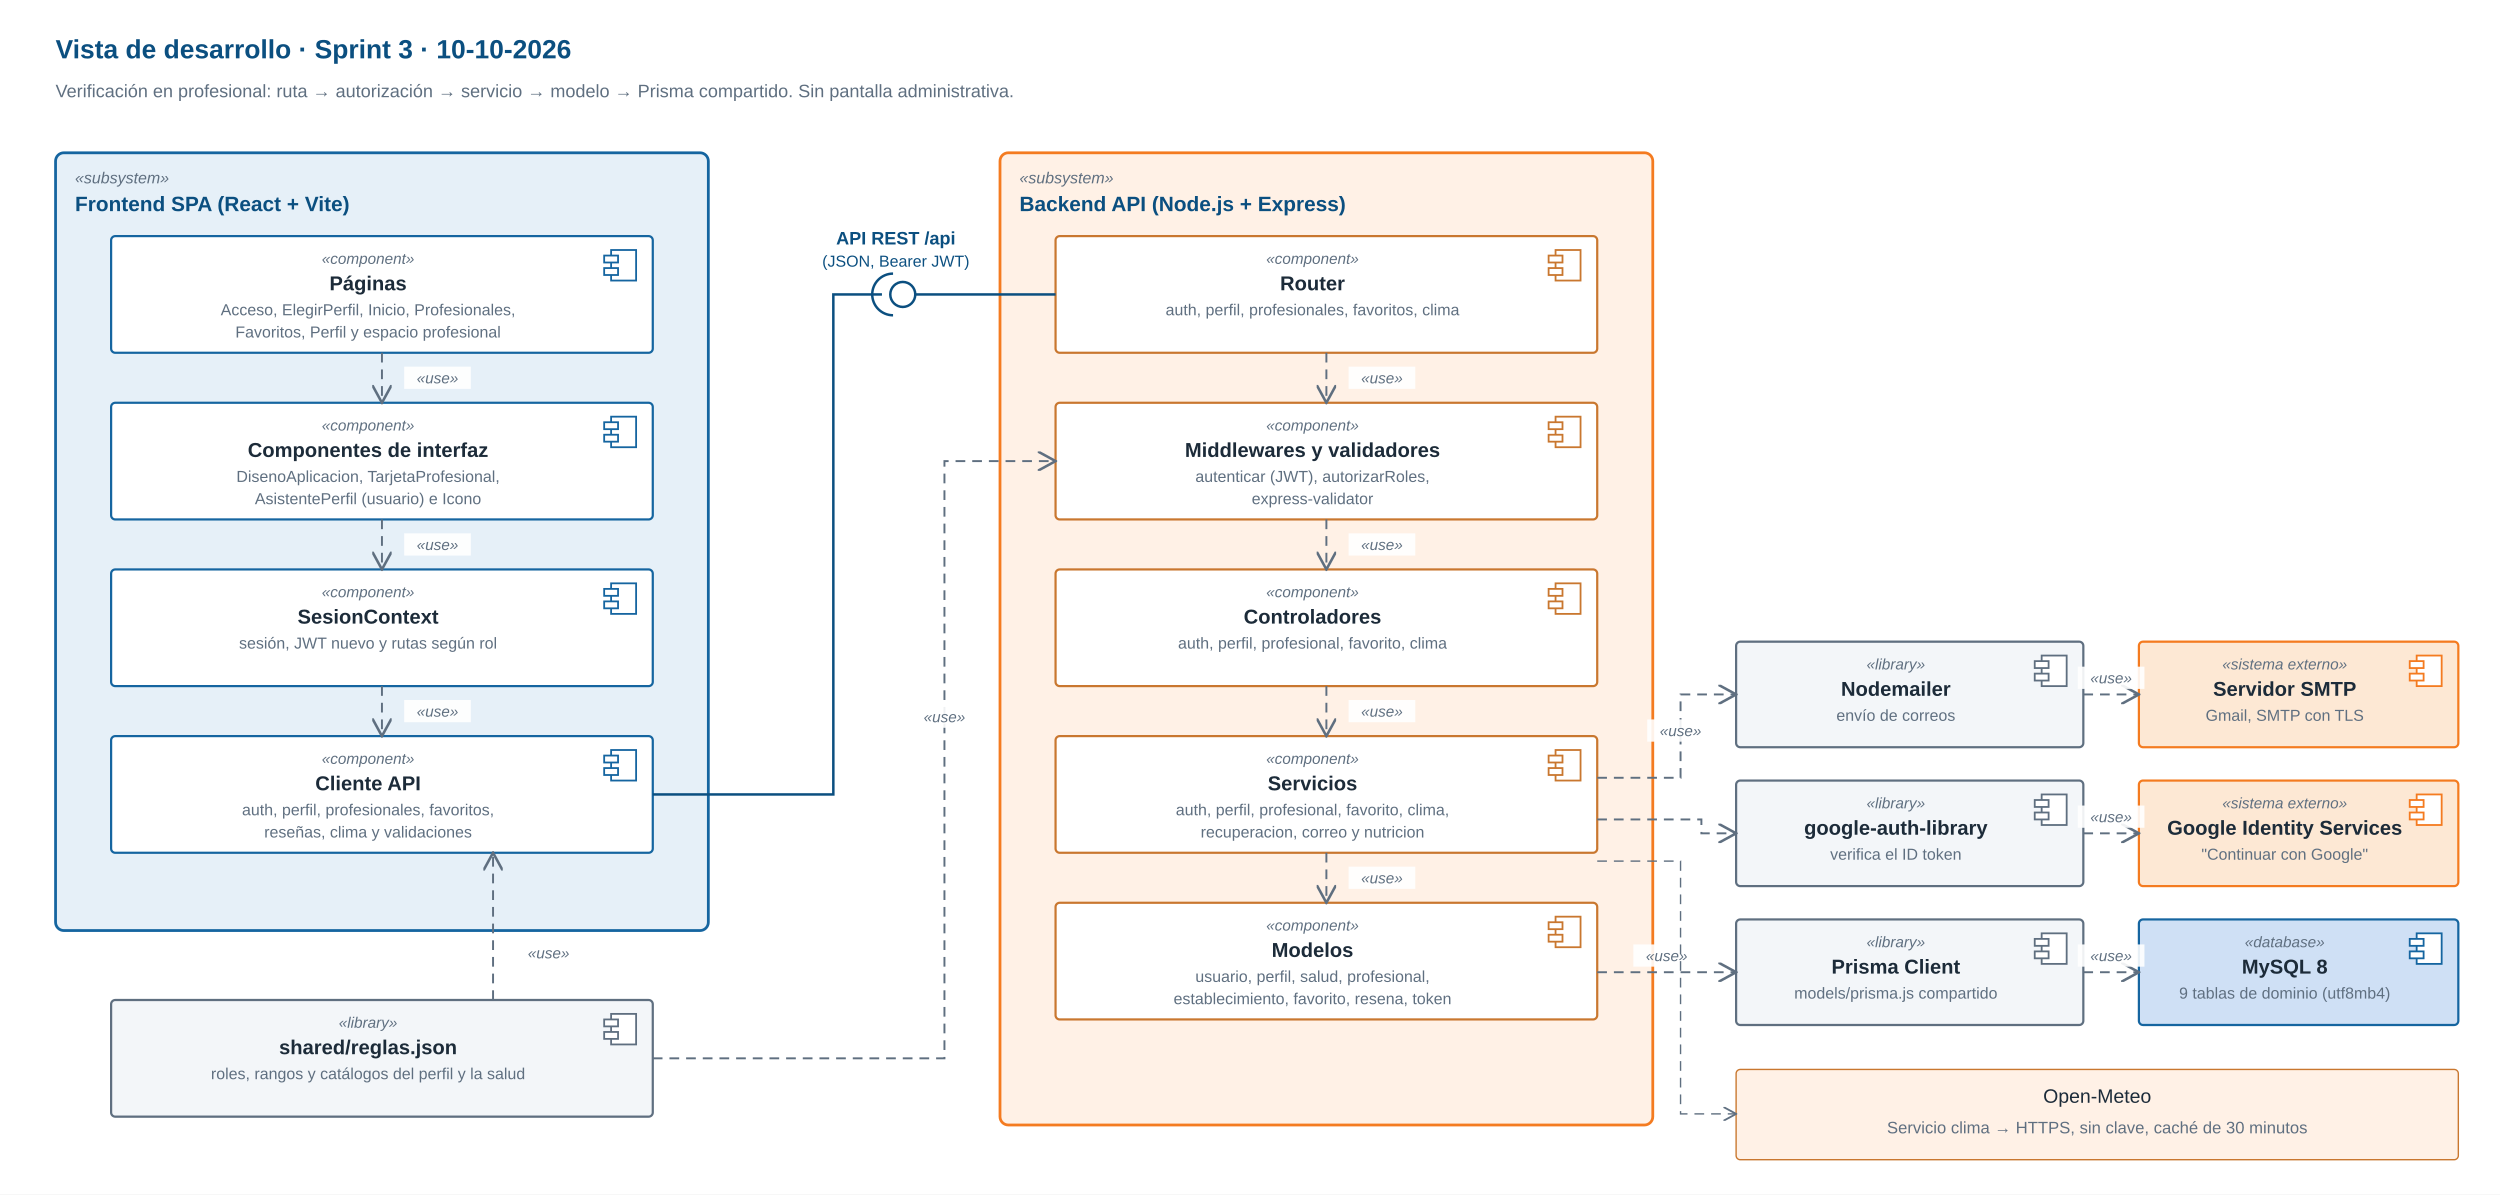
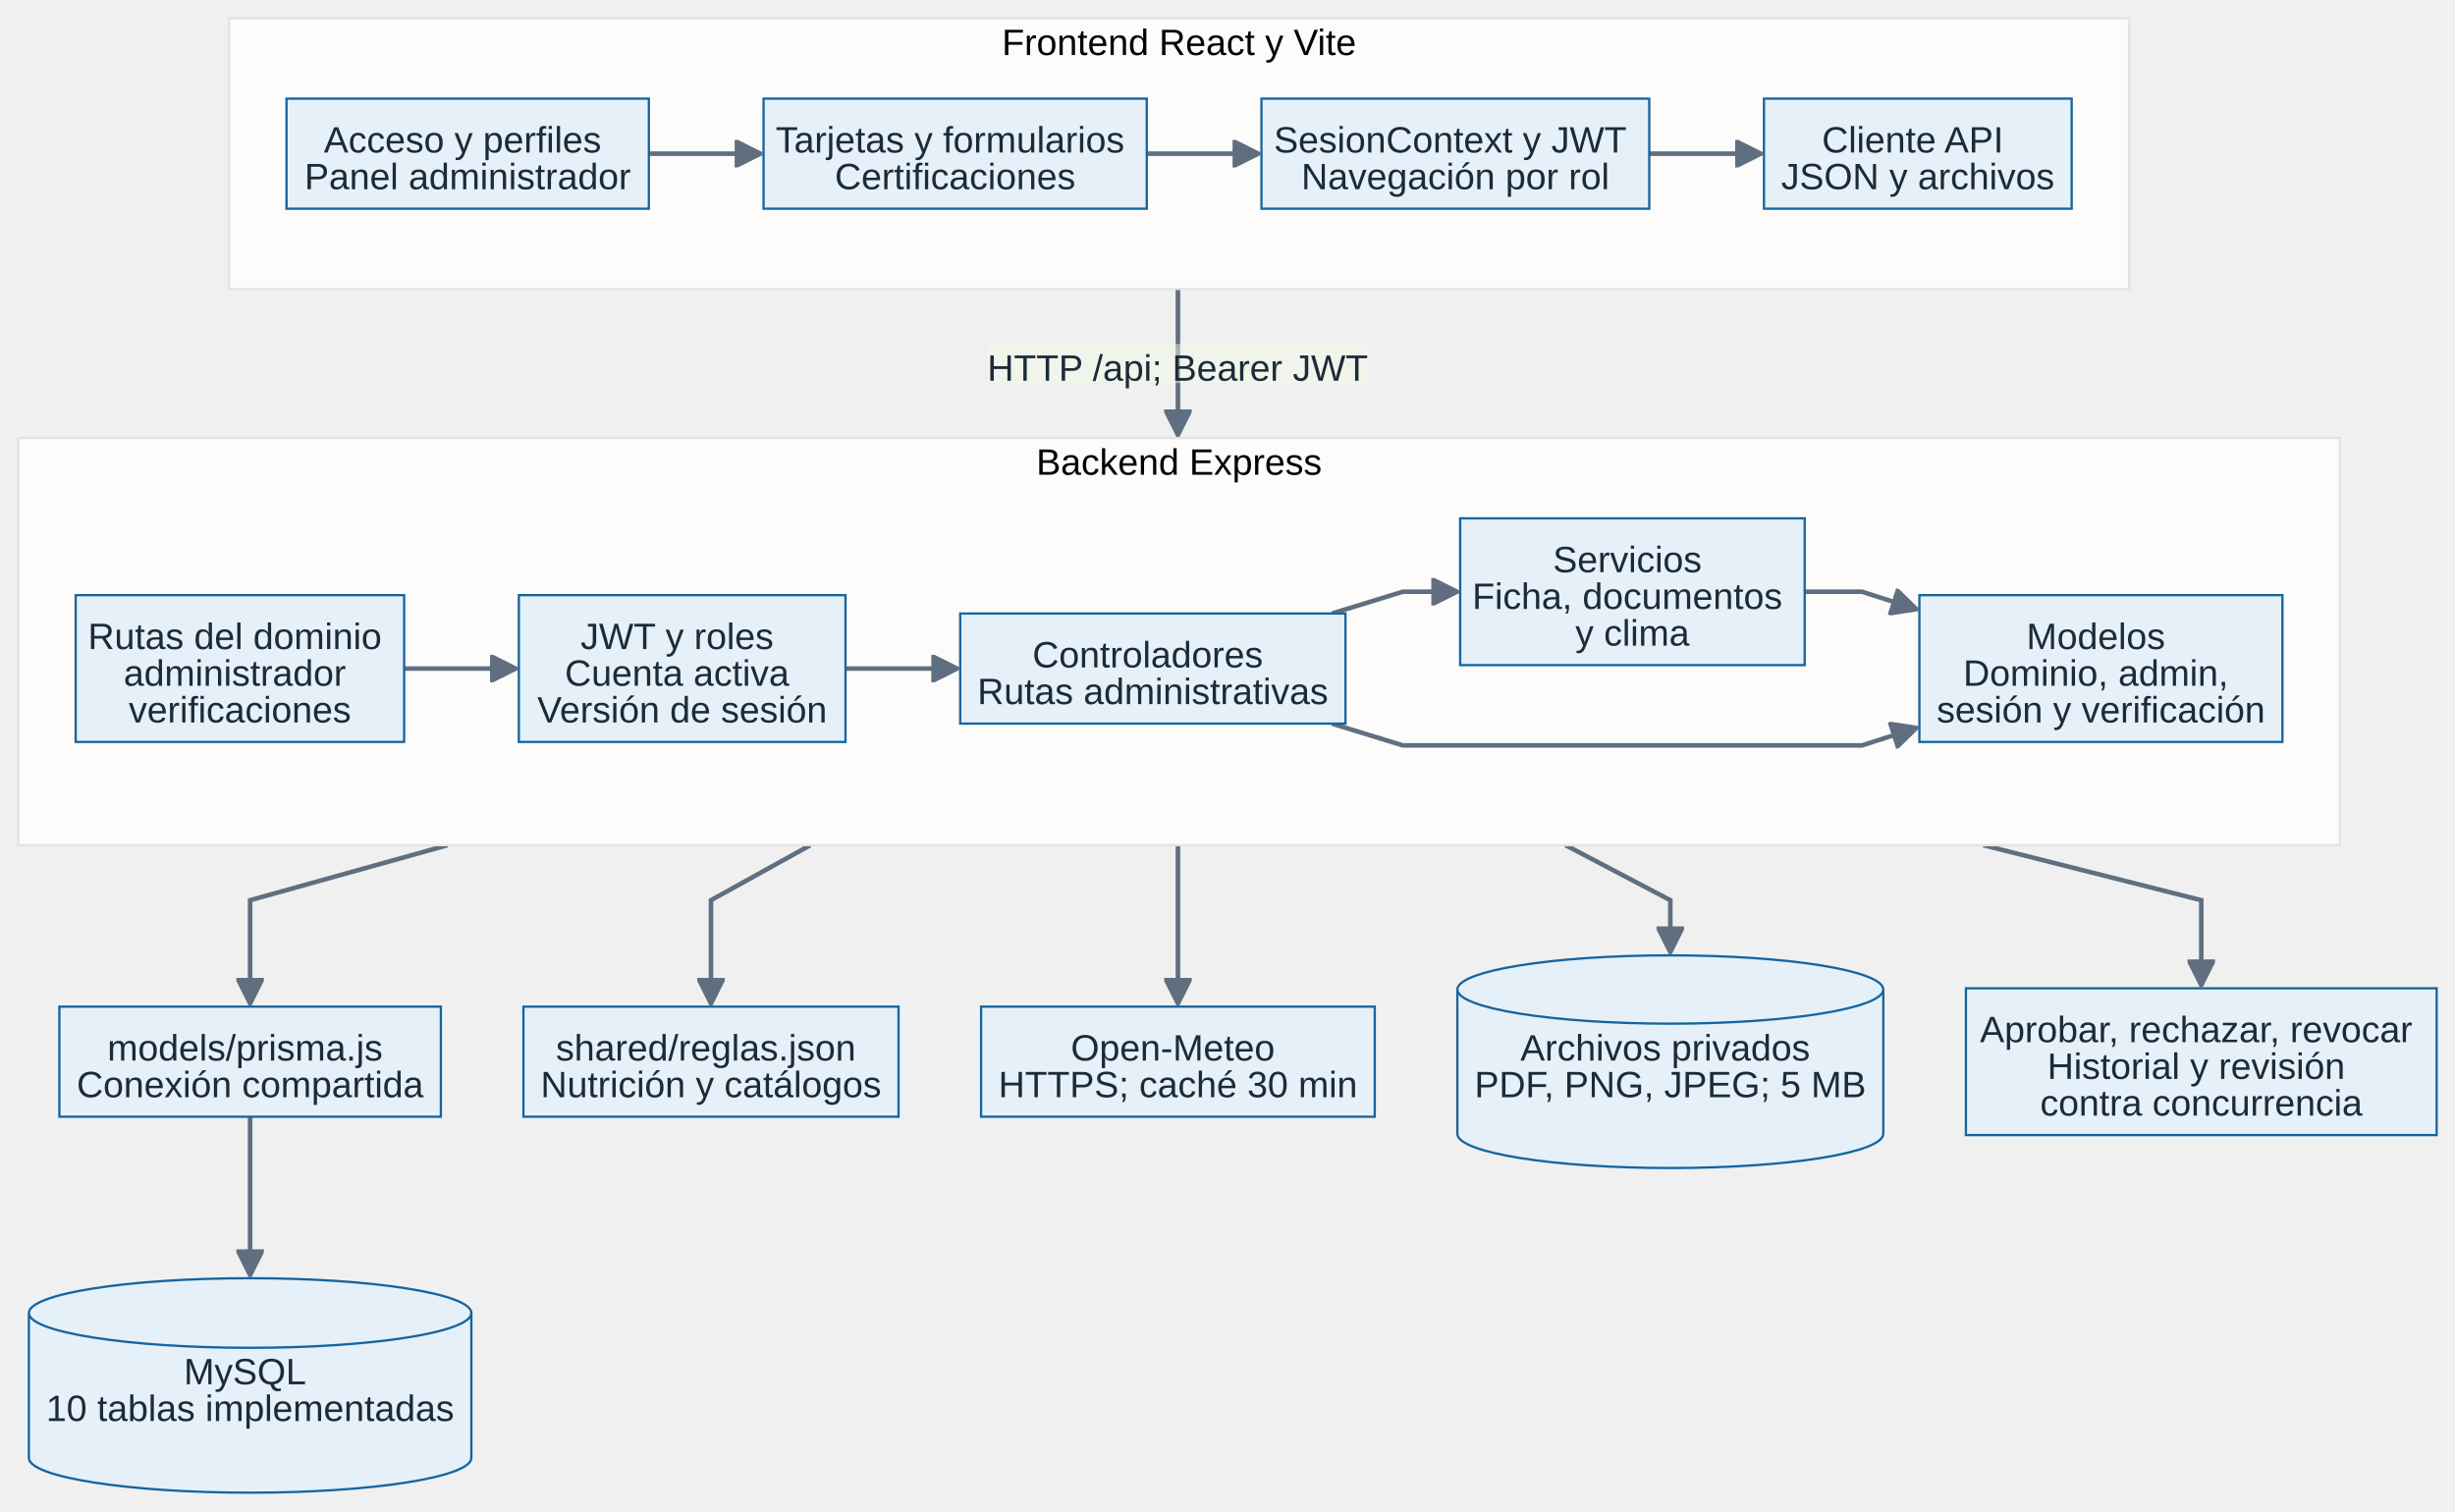
- <svg xmlns="http://www.w3.org/2000/svg" width="1800" height="860" viewBox="0 0 1800 860" font-family="Poppins, Arial, sans-serif">
-   <defs>
-     <marker id="dep" viewBox="0 0 12 12" refX="11" refY="6" markerWidth="10" markerHeight="10" orient="auto-start-reverse">
-       <path d="M0 0 L11 6 L0 12" fill="none" stroke="#5f6f80" stroke-width="1.6" />
-     </marker>
-   </defs>
-   <rect width="1800" height="860" fill="#ffffff" />
-   <rect x="40" y="110" width="470" height="560" rx="6" fill="#e6f0f8" stroke="#1565a0" stroke-width="2" />
-   <text x="54" y="132" text-anchor="start" font-size="11.5" font-weight="400" fill="#5f6f80" font-style="italic">«subsystem»</text>
-   <text x="54" y="152" text-anchor="start" font-size="15" font-weight="700" fill="#0b4f80">Frontend SPA (React + Vite)</text>
-   <rect x="80" y="170" width="390" height="84" rx="3" fill="#ffffff" stroke="#1565a0" stroke-width="1.6" />
-   <rect x="440" y="180" width="18" height="22" fill="#ffffff" stroke="#1565a0" stroke-width="1.3" />
-   <rect x="435" y="184" width="10" height="5" fill="#ffffff" stroke="#1565a0" stroke-width="1.3" />
-   <rect x="435" y="193" width="10" height="5" fill="#ffffff" stroke="#1565a0" stroke-width="1.3" />
-   <text x="265.0" y="190" text-anchor="middle" font-size="11" font-weight="400" fill="#5f6f80" font-style="italic">«component»</text>
-   <text x="265.0" y="209" text-anchor="middle" font-size="14.5" font-weight="700" fill="#1c2b39">Páginas</text>
-   <text x="265.0" y="227" text-anchor="middle" font-size="11.5" font-weight="400" fill="#5f6f80">Acceso, ElegirPerfil, Inicio, Profesionales,</text>
-   <text x="265.0" y="243" text-anchor="middle" font-size="11.5" font-weight="400" fill="#5f6f80">Favoritos, Perfil y espacio profesional</text>
-   <rect x="80" y="290" width="390" height="84" rx="3" fill="#ffffff" stroke="#1565a0" stroke-width="1.6" />
-   <rect x="440" y="300" width="18" height="22" fill="#ffffff" stroke="#1565a0" stroke-width="1.3" />
-   <rect x="435" y="304" width="10" height="5" fill="#ffffff" stroke="#1565a0" stroke-width="1.3" />
-   <rect x="435" y="313" width="10" height="5" fill="#ffffff" stroke="#1565a0" stroke-width="1.3" />
-   <text x="265.0" y="310" text-anchor="middle" font-size="11" font-weight="400" fill="#5f6f80" font-style="italic">«component»</text>
-   <text x="265.0" y="329" text-anchor="middle" font-size="14.5" font-weight="700" fill="#1c2b39">Componentes de interfaz</text>
-   <text x="265.0" y="347" text-anchor="middle" font-size="11.5" font-weight="400" fill="#5f6f80">DisenoAplicacion, TarjetaProfesional,</text>
-   <text x="265.0" y="363" text-anchor="middle" font-size="11.5" font-weight="400" fill="#5f6f80">AsistentePerfil (usuario) e Icono</text>
-   <rect x="80" y="410" width="390" height="84" rx="3" fill="#ffffff" stroke="#1565a0" stroke-width="1.6" />
-   <rect x="440" y="420" width="18" height="22" fill="#ffffff" stroke="#1565a0" stroke-width="1.3" />
-   <rect x="435" y="424" width="10" height="5" fill="#ffffff" stroke="#1565a0" stroke-width="1.3" />
-   <rect x="435" y="433" width="10" height="5" fill="#ffffff" stroke="#1565a0" stroke-width="1.3" />
-   <text x="265.0" y="430" text-anchor="middle" font-size="11" font-weight="400" fill="#5f6f80" font-style="italic">«component»</text>
-   <text x="265.0" y="449" text-anchor="middle" font-size="14.5" font-weight="700" fill="#1c2b39">SesionContext</text>
-   <text x="265.0" y="467" text-anchor="middle" font-size="11.5" font-weight="400" fill="#5f6f80">sesión, JWT nuevo y rutas según rol</text>
-   <rect x="80" y="530" width="390" height="84" rx="3" fill="#ffffff" stroke="#1565a0" stroke-width="1.6" />
-   <rect x="440" y="540" width="18" height="22" fill="#ffffff" stroke="#1565a0" stroke-width="1.3" />
-   <rect x="435" y="544" width="10" height="5" fill="#ffffff" stroke="#1565a0" stroke-width="1.3" />
-   <rect x="435" y="553" width="10" height="5" fill="#ffffff" stroke="#1565a0" stroke-width="1.3" />
-   <text x="265.0" y="550" text-anchor="middle" font-size="11" font-weight="400" fill="#5f6f80" font-style="italic">«component»</text>
-   <text x="265.0" y="569" text-anchor="middle" font-size="14.5" font-weight="700" fill="#1c2b39">Cliente API</text>
-   <text x="265.0" y="587" text-anchor="middle" font-size="11.5" font-weight="400" fill="#5f6f80">auth, perfil, profesionales, favoritos,</text>
-   <text x="265.0" y="603" text-anchor="middle" font-size="11.5" font-weight="400" fill="#5f6f80">reseñas, clima y validaciones</text>
-   <polyline points="275.0,254 275.0,290" fill="none" stroke="#5f6f80" stroke-width="1.4" stroke-dasharray="7 5" marker-end="url(#dep)" />
-   <rect x="291.0" y="264" width="48" height="16" fill="#ffffff" opacity="0.9" />
-   <text x="315.0" y="276" text-anchor="middle" font-size="11" font-weight="400" fill="#5f6f80" font-style="italic">«use»</text>
-   <polyline points="275.0,374 275.0,410" fill="none" stroke="#5f6f80" stroke-width="1.4" stroke-dasharray="7 5" marker-end="url(#dep)" />
-   <rect x="291.0" y="384" width="48" height="16" fill="#ffffff" opacity="0.9" />
-   <text x="315.0" y="396" text-anchor="middle" font-size="11" font-weight="400" fill="#5f6f80" font-style="italic">«use»</text>
-   <polyline points="275.0,494 275.0,530" fill="none" stroke="#5f6f80" stroke-width="1.4" stroke-dasharray="7 5" marker-end="url(#dep)" />
-   <rect x="291.0" y="504" width="48" height="16" fill="#ffffff" opacity="0.9" />
-   <text x="315.0" y="516" text-anchor="middle" font-size="11" font-weight="400" fill="#5f6f80" font-style="italic">«use»</text>
-   <rect x="720" y="110" width="470" height="700" rx="6" fill="#fff1e6" stroke="#f47b20" stroke-width="2" />
-   <text x="734" y="132" text-anchor="start" font-size="11.5" font-weight="400" fill="#5f6f80" font-style="italic">«subsystem»</text>
-   <text x="734" y="152" text-anchor="start" font-size="15" font-weight="700" fill="#0b4f80">Backend API (Node.js + Express)</text>
-   <rect x="760" y="170" width="390" height="84" rx="3" fill="#ffffff" stroke="#c9772f" stroke-width="1.6" />
-   <rect x="1120" y="180" width="18" height="22" fill="#ffffff" stroke="#c9772f" stroke-width="1.3" />
-   <rect x="1115" y="184" width="10" height="5" fill="#ffffff" stroke="#c9772f" stroke-width="1.3" />
-   <rect x="1115" y="193" width="10" height="5" fill="#ffffff" stroke="#c9772f" stroke-width="1.3" />
-   <text x="945.0" y="190" text-anchor="middle" font-size="11" font-weight="400" fill="#5f6f80" font-style="italic">«component»</text>
-   <text x="945.0" y="209" text-anchor="middle" font-size="14.5" font-weight="700" fill="#1c2b39">Router</text>
-   <text x="945.0" y="227" text-anchor="middle" font-size="11.5" font-weight="400" fill="#5f6f80">auth, perfil, profesionales, favoritos, clima</text>
-   <rect x="760" y="290" width="390" height="84" rx="3" fill="#ffffff" stroke="#c9772f" stroke-width="1.6" />
-   <rect x="1120" y="300" width="18" height="22" fill="#ffffff" stroke="#c9772f" stroke-width="1.3" />
-   <rect x="1115" y="304" width="10" height="5" fill="#ffffff" stroke="#c9772f" stroke-width="1.3" />
-   <rect x="1115" y="313" width="10" height="5" fill="#ffffff" stroke="#c9772f" stroke-width="1.3" />
-   <text x="945.0" y="310" text-anchor="middle" font-size="11" font-weight="400" fill="#5f6f80" font-style="italic">«component»</text>
-   <text x="945.0" y="329" text-anchor="middle" font-size="14.5" font-weight="700" fill="#1c2b39">Middlewares y validadores</text>
-   <text x="945.0" y="347" text-anchor="middle" font-size="11.5" font-weight="400" fill="#5f6f80">autenticar (JWT), autorizarRoles,</text>
-   <text x="945.0" y="363" text-anchor="middle" font-size="11.5" font-weight="400" fill="#5f6f80">express-validator</text>
-   <rect x="760" y="410" width="390" height="84" rx="3" fill="#ffffff" stroke="#c9772f" stroke-width="1.6" />
-   <rect x="1120" y="420" width="18" height="22" fill="#ffffff" stroke="#c9772f" stroke-width="1.3" />
-   <rect x="1115" y="424" width="10" height="5" fill="#ffffff" stroke="#c9772f" stroke-width="1.3" />
-   <rect x="1115" y="433" width="10" height="5" fill="#ffffff" stroke="#c9772f" stroke-width="1.3" />
-   <text x="945.0" y="430" text-anchor="middle" font-size="11" font-weight="400" fill="#5f6f80" font-style="italic">«component»</text>
-   <text x="945.0" y="449" text-anchor="middle" font-size="14.5" font-weight="700" fill="#1c2b39">Controladores</text>
-   <text x="945.0" y="467" text-anchor="middle" font-size="11.5" font-weight="400" fill="#5f6f80">auth, perfil, profesional, favorito, clima</text>
-   <rect x="760" y="530" width="390" height="84" rx="3" fill="#ffffff" stroke="#c9772f" stroke-width="1.6" />
-   <rect x="1120" y="540" width="18" height="22" fill="#ffffff" stroke="#c9772f" stroke-width="1.3" />
-   <rect x="1115" y="544" width="10" height="5" fill="#ffffff" stroke="#c9772f" stroke-width="1.3" />
-   <rect x="1115" y="553" width="10" height="5" fill="#ffffff" stroke="#c9772f" stroke-width="1.3" />
-   <text x="945.0" y="550" text-anchor="middle" font-size="11" font-weight="400" fill="#5f6f80" font-style="italic">«component»</text>
-   <text x="945.0" y="569" text-anchor="middle" font-size="14.5" font-weight="700" fill="#1c2b39">Servicios</text>
-   <text x="945.0" y="587" text-anchor="middle" font-size="11.5" font-weight="400" fill="#5f6f80">auth, perfil, profesional, favorito, clima,</text>
-   <text x="945.0" y="603" text-anchor="middle" font-size="11.5" font-weight="400" fill="#5f6f80">recuperacion, correo y nutricion</text>
-   <rect x="760" y="650" width="390" height="84" rx="3" fill="#ffffff" stroke="#c9772f" stroke-width="1.6" />
-   <rect x="1120" y="660" width="18" height="22" fill="#ffffff" stroke="#c9772f" stroke-width="1.3" />
-   <rect x="1115" y="664" width="10" height="5" fill="#ffffff" stroke="#c9772f" stroke-width="1.3" />
-   <rect x="1115" y="673" width="10" height="5" fill="#ffffff" stroke="#c9772f" stroke-width="1.3" />
-   <text x="945.0" y="670" text-anchor="middle" font-size="11" font-weight="400" fill="#5f6f80" font-style="italic">«component»</text>
-   <text x="945.0" y="689" text-anchor="middle" font-size="14.5" font-weight="700" fill="#1c2b39">Modelos</text>
-   <text x="945.0" y="707" text-anchor="middle" font-size="11.5" font-weight="400" fill="#5f6f80">usuario, perfil, salud, profesional,</text>
-   <text x="945.0" y="723" text-anchor="middle" font-size="11.5" font-weight="400" fill="#5f6f80">establecimiento, favorito, resena, token</text>
-   <polyline points="955.0,254 955.0,290" fill="none" stroke="#5f6f80" stroke-width="1.4" stroke-dasharray="7 5" marker-end="url(#dep)" />
-   <rect x="971.0" y="264" width="48" height="16" fill="#ffffff" opacity="0.9" />
-   <text x="995.0" y="276" text-anchor="middle" font-size="11" font-weight="400" fill="#5f6f80" font-style="italic">«use»</text>
-   <polyline points="955.0,374 955.0,410" fill="none" stroke="#5f6f80" stroke-width="1.4" stroke-dasharray="7 5" marker-end="url(#dep)" />
-   <rect x="971.0" y="384" width="48" height="16" fill="#ffffff" opacity="0.9" />
-   <text x="995.0" y="396" text-anchor="middle" font-size="11" font-weight="400" fill="#5f6f80" font-style="italic">«use»</text>
-   <polyline points="955.0,494 955.0,530" fill="none" stroke="#5f6f80" stroke-width="1.4" stroke-dasharray="7 5" marker-end="url(#dep)" />
-   <rect x="971.0" y="504" width="48" height="16" fill="#ffffff" opacity="0.9" />
-   <text x="995.0" y="516" text-anchor="middle" font-size="11" font-weight="400" fill="#5f6f80" font-style="italic">«use»</text>
-   <polyline points="955.0,614 955.0,650" fill="none" stroke="#5f6f80" stroke-width="1.4" stroke-dasharray="7 5" marker-end="url(#dep)" />
-   <rect x="971.0" y="624" width="48" height="16" fill="#ffffff" opacity="0.9" />
-   <text x="995.0" y="636" text-anchor="middle" font-size="11" font-weight="400" fill="#5f6f80" font-style="italic">«use»</text>
-   <line x1="659" y1="212" x2="760" y2="212" stroke="#0b4f80" stroke-width="1.8" />
-   <circle cx="650" cy="212" r="9" fill="#ffffff" stroke="#0b4f80" stroke-width="1.8" />
-   <polyline points="470,572 600,572 600,212 635,212" fill="none" stroke="#0b4f80" stroke-width="1.8" />
-   <path d="M 643 197 A 15 15 0 0 0 643 227" fill="none" stroke="#0b4f80" stroke-width="1.8" />
-   <text x="645" y="176" text-anchor="middle" font-size="13" font-weight="700" fill="#0b4f80">API REST /api</text>
-   <text x="645" y="192" text-anchor="middle" font-size="11.5" font-weight="400" fill="#0b4f80">(JSON, Bearer JWT)</text>
-   <rect x="80" y="720" width="390" height="84" rx="3" fill="#f3f6f9" stroke="#5f6f80" stroke-width="1.6" />
-   <rect x="440" y="730" width="18" height="22" fill="#ffffff" stroke="#5f6f80" stroke-width="1.3" />
-   <rect x="435" y="734" width="10" height="5" fill="#ffffff" stroke="#5f6f80" stroke-width="1.3" />
-   <rect x="435" y="743" width="10" height="5" fill="#ffffff" stroke="#5f6f80" stroke-width="1.3" />
-   <text x="265.0" y="740" text-anchor="middle" font-size="11" font-weight="400" fill="#5f6f80" font-style="italic">«library»</text>
-   <text x="265.0" y="759" text-anchor="middle" font-size="14.5" font-weight="700" fill="#1c2b39">shared/reglas.json</text>
-   <text x="265.0" y="777" text-anchor="middle" font-size="11.5" font-weight="400" fill="#5f6f80">roles, rangos y catálogos del perfil y la salud</text>
-   <polyline points="355.0,720 355.0,614" fill="none" stroke="#5f6f80" stroke-width="1.4" stroke-dasharray="7 5" marker-end="url(#dep)" />
-   <rect x="371.0" y="678" width="48" height="16" fill="#ffffff" opacity="0.9" />
-   <text x="395.0" y="690" text-anchor="middle" font-size="11" font-weight="400" fill="#5f6f80" font-style="italic">«use»</text>
-   <polyline points="470,762 680,762 680,332 760,332" fill="none" stroke="#5f6f80" stroke-width="1.4" stroke-dasharray="7 5" marker-end="url(#dep)" />
-   <rect x="656" y="508" width="48" height="16" fill="#ffffff" opacity="0.9" />
-   <text x="680" y="520" text-anchor="middle" font-size="11" font-weight="400" fill="#5f6f80" font-style="italic">«use»</text>
-   <rect x="1250" y="462" width="250" height="76" rx="3" fill="#f3f6f9" stroke="#5f6f80" stroke-width="1.6" />
-   <rect x="1470" y="472" width="18" height="22" fill="#ffffff" stroke="#5f6f80" stroke-width="1.3" />
-   <rect x="1465" y="476" width="10" height="5" fill="#ffffff" stroke="#5f6f80" stroke-width="1.3" />
-   <rect x="1465" y="485" width="10" height="5" fill="#ffffff" stroke="#5f6f80" stroke-width="1.3" />
-   <text x="1365.0" y="482" text-anchor="middle" font-size="11" font-weight="400" fill="#5f6f80" font-style="italic">«library»</text>
-   <text x="1365.0" y="501" text-anchor="middle" font-size="14.5" font-weight="700" fill="#1c2b39">Nodemailer</text>
-   <text x="1365.0" y="519" text-anchor="middle" font-size="11.5" font-weight="400" fill="#5f6f80">envío de correos</text>
-   <rect x="1540" y="462" width="230" height="76" rx="3" fill="#fde8d4" stroke="#f47b20" stroke-width="1.6" />
-   <rect x="1740" y="472" width="18" height="22" fill="#ffffff" stroke="#f47b20" stroke-width="1.3" />
-   <rect x="1735" y="476" width="10" height="5" fill="#ffffff" stroke="#f47b20" stroke-width="1.3" />
-   <rect x="1735" y="485" width="10" height="5" fill="#ffffff" stroke="#f47b20" stroke-width="1.3" />
-   <text x="1645.0" y="482" text-anchor="middle" font-size="11" font-weight="400" fill="#5f6f80" font-style="italic">«sistema externo»</text>
-   <text x="1645.0" y="501" text-anchor="middle" font-size="14.5" font-weight="700" fill="#1c2b39">Servidor SMTP</text>
-   <text x="1645.0" y="519" text-anchor="middle" font-size="11.5" font-weight="400" fill="#5f6f80">Gmail, SMTP con TLS</text>
-   <polyline points="1500,500 1540,500" fill="none" stroke="#5f6f80" stroke-width="1.4" stroke-dasharray="7 5" marker-end="url(#dep)" />
-   <rect x="1496" y="480" width="48" height="16" fill="#ffffff" opacity="0.9" />
-   <text x="1520" y="492" text-anchor="middle" font-size="11" font-weight="400" fill="#5f6f80" font-style="italic">«use»</text>
-   <rect x="1250" y="562" width="250" height="76" rx="3" fill="#f3f6f9" stroke="#5f6f80" stroke-width="1.6" />
-   <rect x="1470" y="572" width="18" height="22" fill="#ffffff" stroke="#5f6f80" stroke-width="1.3" />
-   <rect x="1465" y="576" width="10" height="5" fill="#ffffff" stroke="#5f6f80" stroke-width="1.3" />
-   <rect x="1465" y="585" width="10" height="5" fill="#ffffff" stroke="#5f6f80" stroke-width="1.3" />
-   <text x="1365.0" y="582" text-anchor="middle" font-size="11" font-weight="400" fill="#5f6f80" font-style="italic">«library»</text>
-   <text x="1365.0" y="601" text-anchor="middle" font-size="14.5" font-weight="700" fill="#1c2b39">google-auth-library</text>
-   <text x="1365.0" y="619" text-anchor="middle" font-size="11.5" font-weight="400" fill="#5f6f80">verifica el ID token</text>
-   <rect x="1540" y="562" width="230" height="76" rx="3" fill="#fde8d4" stroke="#f47b20" stroke-width="1.6" />
-   <rect x="1740" y="572" width="18" height="22" fill="#ffffff" stroke="#f47b20" stroke-width="1.3" />
-   <rect x="1735" y="576" width="10" height="5" fill="#ffffff" stroke="#f47b20" stroke-width="1.3" />
-   <rect x="1735" y="585" width="10" height="5" fill="#ffffff" stroke="#f47b20" stroke-width="1.3" />
-   <text x="1645.0" y="582" text-anchor="middle" font-size="11" font-weight="400" fill="#5f6f80" font-style="italic">«sistema externo»</text>
-   <text x="1645.0" y="601" text-anchor="middle" font-size="14.5" font-weight="700" fill="#1c2b39">Google Identity Services</text>
-   <text x="1645.0" y="619" text-anchor="middle" font-size="11.5" font-weight="400" fill="#5f6f80">"Continuar con Google"</text>
-   <polyline points="1500,600 1540,600" fill="none" stroke="#5f6f80" stroke-width="1.4" stroke-dasharray="7 5" marker-end="url(#dep)" />
-   <rect x="1496" y="580" width="48" height="16" fill="#ffffff" opacity="0.9" />
-   <text x="1520" y="592" text-anchor="middle" font-size="11" font-weight="400" fill="#5f6f80" font-style="italic">«use»</text>
-   <rect x="1250" y="662" width="250" height="76" rx="3" fill="#f3f6f9" stroke="#5f6f80" stroke-width="1.6" />
-   <rect x="1470" y="672" width="18" height="22" fill="#ffffff" stroke="#5f6f80" stroke-width="1.3" />
-   <rect x="1465" y="676" width="10" height="5" fill="#ffffff" stroke="#5f6f80" stroke-width="1.3" />
-   <rect x="1465" y="685" width="10" height="5" fill="#ffffff" stroke="#5f6f80" stroke-width="1.3" />
-   <text x="1365.0" y="682" text-anchor="middle" font-size="11" font-weight="400" fill="#5f6f80" font-style="italic">«library»</text>
-   <text x="1365.0" y="701" text-anchor="middle" font-size="14.5" font-weight="700" fill="#1c2b39">Prisma Client</text>
-   <text x="1365.0" y="719" text-anchor="middle" font-size="11.5" font-weight="400" fill="#5f6f80">models/prisma.js compartido</text>
-   <rect x="1540" y="662" width="230" height="76" rx="3" fill="#cfe0f5" stroke="#1565a0" stroke-width="1.6" />
-   <rect x="1740" y="672" width="18" height="22" fill="#ffffff" stroke="#1565a0" stroke-width="1.3" />
-   <rect x="1735" y="676" width="10" height="5" fill="#ffffff" stroke="#1565a0" stroke-width="1.3" />
-   <rect x="1735" y="685" width="10" height="5" fill="#ffffff" stroke="#1565a0" stroke-width="1.3" />
-   <text x="1645.0" y="682" text-anchor="middle" font-size="11" font-weight="400" fill="#5f6f80" font-style="italic">«database»</text>
-   <text x="1645.0" y="701" text-anchor="middle" font-size="14.5" font-weight="700" fill="#1c2b39">MySQL 8</text>
-   <text x="1645.0" y="719" text-anchor="middle" font-size="11.5" font-weight="400" fill="#5f6f80">9 tablas de dominio (utf8mb4)</text>
-   <polyline points="1500,700 1540,700" fill="none" stroke="#5f6f80" stroke-width="1.4" stroke-dasharray="7 5" marker-end="url(#dep)" />
-   <rect x="1496" y="680" width="48" height="16" fill="#ffffff" opacity="0.9" />
-   <text x="1520" y="692" text-anchor="middle" font-size="11" font-weight="400" fill="#5f6f80" font-style="italic">«use»</text>
-   <polyline points="1150,560 1210,560 1210,500 1250,500" fill="none" stroke="#5f6f80" stroke-width="1.4" stroke-dasharray="7 5" marker-end="url(#dep)" />
-   <rect x="1186" y="518" width="48" height="16" fill="#ffffff" opacity="0.9" />
-   <text x="1210" y="530" text-anchor="middle" font-size="11" font-weight="400" fill="#5f6f80" font-style="italic">«use»</text>
-   <polyline points="1150,590 1225,590 1225,600 1250,600" fill="none" stroke="#5f6f80" stroke-width="1.4" stroke-dasharray="7 5" marker-end="url(#dep)" />
-   <polyline points="1150,700 1250,700" fill="none" stroke="#5f6f80" stroke-width="1.4" stroke-dasharray="7 5" marker-end="url(#dep)" />
-   <rect x="1176" y="680" width="48" height="16" fill="#ffffff" opacity="0.9" />
-   <text x="1200" y="692" text-anchor="middle" font-size="11" font-weight="400" fill="#5f6f80" font-style="italic">«use»</text>
-   <text x="40" y="42" font-size="19" font-weight="700" fill="#0b4f80">Vista de desarrollo · Sprint 3 · 10-10-2026</text>
-   <text x="40" y="70" font-size="13" fill="#5f6f80">Verificación en profesional: ruta → autorización → servicio → modelo → Prisma compartido. Sin pantalla administrativa.</text>
-   <rect x="1250" y="770" width="520" height="65" rx="3" fill="#fff1e6" stroke="#c9772f" />
-   <text x="1510" y="794" text-anchor="middle" font-size="14" fill="#1c2b39">Open-Meteo</text>
-   <text x="1510" y="816" text-anchor="middle" font-size="12" fill="#5f6f80">Servicio clima → HTTPS, sin clave, caché de 30 minutos</text>
-   <polyline points="1150,620 1210,620 1210,802 1250,802" fill="none" stroke="#5f6f80" stroke-dasharray="7 5" marker-end="url(#dep)" />
+ <svg xmlns="http://www.w3.org/2000/svg" aria-roledescription="flowchart-v2" role="graphics-document document" viewBox="-7.5 -8 1070.211 658.825" height="658.825" width="1070.211" id="diagram">
+   <style>#diagram{font-family:Arial;font-size:16px;fill:#1c2b39;}#diagram .error-icon{fill:hsl(26.667, 56.25%, 98.725%);}#diagram .error-text{fill:rgb(1.422, 3.453, 5.078);stroke:rgb(1.422, 3.453, 5.078);}#diagram .edge-thickness-normal{stroke-width:2px;}#diagram .edge-thickness-thick{stroke-width:3.5px;}#diagram .edge-pattern-solid{stroke-dasharray:0;}#diagram .edge-pattern-dashed{stroke-dasharray:3;}#diagram .edge-pattern-dotted{stroke-dasharray:2;}#diagram .marker{fill:#5f6f80;stroke:#5f6f80;}#diagram .marker.cross{stroke:#5f6f80;}#diagram svg{font-family:Arial;font-size:16px;}#diagram .label{font-family:Arial;color:#1c2b39;}#diagram .cluster-label text{fill:rgb(1.422, 3.453, 5.078);}#diagram .cluster-label span,#diagram p{color:rgb(1.422, 3.453, 5.078);}#diagram .label text,#diagram span,#diagram p{fill:#1c2b39;color:#1c2b39;}#diagram .node rect,#diagram .node circle,#diagram .node ellipse,#diagram .node polygon,#diagram .node path{fill:#e6f0f8;stroke:#1565a0;stroke-width:1px;}#diagram .flowchart-label text{text-anchor:middle;}#diagram .node .katex path{fill:#000;stroke:#000;stroke-width:1px;}#diagram .node .label{text-align:center;}#diagram .node.clickable{cursor:pointer;}#diagram .arrowheadPath{fill:#0b0b0b;}#diagram .edgePath .path{stroke:#5f6f80;stroke-width:2.0px;}#diagram .flowchart-link{stroke:#5f6f80;fill:none;}#diagram .edgeLabel{background-color:hsl(86.667, 56.25%, 93.725%);text-align:center;}#diagram .edgeLabel rect{opacity:0.5;background-color:hsl(86.667, 56.25%, 93.725%);fill:hsl(86.667, 56.25%, 93.725%);}#diagram .labelBkg{background-color:rgba(240, 248, 230, 0.5);}#diagram .cluster rect{fill:hsl(26.667, 56.25%, 98.725%);stroke:hsl(26.667, 16.25%, 88.725%);stroke-width:1px;}#diagram .cluster text{fill:rgb(1.422, 3.453, 5.078);}#diagram .cluster span,#diagram p{color:rgb(1.422, 3.453, 5.078);}#diagram div.mermaidTooltip{position:absolute;text-align:center;max-width:200px;padding:2px;font-family:Arial;font-size:12px;background:hsl(26.667, 56.25%, 98.725%);border:1px solid hsl(26.667, 16.25%, 88.725%);border-radius:2px;pointer-events:none;z-index:100;}#diagram .flowchartTitleText{text-anchor:middle;font-size:18px;fill:#1c2b39;}#diagram :root{--mermaid-font-family:"trebuchet ms",verdana,arial,sans-serif;}</style>
+   <g>
+     <marker orient="auto" markerHeight="12" markerWidth="12" markerUnits="userSpaceOnUse" refY="5" refX="6" viewBox="0 0 10 10" class="marker flowchart" id="diagram_flowchart-pointEnd">
+       <path style="stroke-width: 1; stroke-dasharray: 1, 0;" class="arrowMarkerPath" d="M 0 0 L 10 5 L 0 10 z" />
+     </marker>
+     <marker orient="auto" markerHeight="12" markerWidth="12" markerUnits="userSpaceOnUse" refY="5" refX="4.5" viewBox="0 0 10 10" class="marker flowchart" id="diagram_flowchart-pointStart">
+       <path style="stroke-width: 1; stroke-dasharray: 1, 0;" class="arrowMarkerPath" d="M 0 5 L 10 10 L 10 0 z" />
+     </marker>
+     <marker orient="auto" markerHeight="11" markerWidth="11" markerUnits="userSpaceOnUse" refY="5" refX="11" viewBox="0 0 10 10" class="marker flowchart" id="diagram_flowchart-circleEnd">
+       <circle style="stroke-width: 1; stroke-dasharray: 1, 0;" class="arrowMarkerPath" r="5" cy="5" cx="5" />
+     </marker>
+     <marker orient="auto" markerHeight="11" markerWidth="11" markerUnits="userSpaceOnUse" refY="5" refX="-1" viewBox="0 0 10 10" class="marker flowchart" id="diagram_flowchart-circleStart">
+       <circle style="stroke-width: 1; stroke-dasharray: 1, 0;" class="arrowMarkerPath" r="5" cy="5" cx="5" />
+     </marker>
+     <marker orient="auto" markerHeight="11" markerWidth="11" markerUnits="userSpaceOnUse" refY="5.2" refX="12" viewBox="0 0 11 11" class="marker cross flowchart" id="diagram_flowchart-crossEnd">
+       <path style="stroke-width: 2; stroke-dasharray: 1, 0;" class="arrowMarkerPath" d="M 1,1 l 9,9 M 10,1 l -9,9" />
+     </marker>
+     <marker orient="auto" markerHeight="11" markerWidth="11" markerUnits="userSpaceOnUse" refY="5.2" refX="-1" viewBox="0 0 11 11" class="marker cross flowchart" id="diagram_flowchart-crossStart">
+       <path style="stroke-width: 2; stroke-dasharray: 1, 0;" class="arrowMarkerPath" d="M 1,1 l 9,9 M 10,1 l -9,9" />
+     </marker>
+     <g class="root">
+       <g class="clusters" />
+       <g class="edgePaths">
+         <path marker-end="url(#diagram_flowchart-pointEnd)" style="fill:none;" class="edge-thickness-normal edge-pattern-solid flowchart-link LS-PR LE-DB" id="L-PR-DB-0" d="M101.531,478.908L101.531,525.316L101.531,544.016" />
+         <path marker-end="url(#diagram_flowchart-pointEnd)" style="fill:none;" class="edge-thickness-normal edge-pattern-solid flowchart-link LS-SPA LE-API" id="L-SPA-API-0" d="M505.996,118L505.996,150.5L505.996,177.7" />
+         <path marker-end="url(#diagram_flowchart-pointEnd)" style="fill:none;" class="edge-thickness-normal edge-pattern-solid flowchart-link LS-API LE-PR" id="L-API-PR-0" d="M187.626,360.5L101.531,384.5L101.531,425.608" />
+         <path marker-end="url(#diagram_flowchart-pointEnd)" style="fill:none;" class="edge-thickness-normal edge-pattern-solid flowchart-link LS-API LE-G" id="L-API-G-0" d="M345.767,360.5L302.438,384.5L302.438,425.608" />
+         <path marker-end="url(#diagram_flowchart-pointEnd)" style="fill:none;" class="edge-thickness-normal edge-pattern-solid flowchart-link LS-API LE-O" id="L-API-O-0" d="M505.996,360.5L505.996,384.5L505.996,425.608" />
+         <path marker-end="url(#diagram_flowchart-pointEnd)" style="fill:none;" class="edge-thickness-normal edge-pattern-solid flowchart-link LS-API LE-F" id="L-API-F-0" d="M674.957,360.5L720.648,384.5L720.648,403.2" />
+         <path marker-end="url(#diagram_flowchart-pointEnd)" style="fill:none;" class="edge-thickness-normal edge-pattern-solid flowchart-link LS-API LE-N" id="L-API-N-0" d="M857.146,360.5L952.105,384.5L952.105,417.608" />
+       </g>
+       <g class="edgeLabels">
+         <g class="edgeLabel">
+           <g transform="translate(0, 0)" class="label">
+             <rect height="0" width="0" ry="0" rx="0" />
+             <text style="">
+               <tspan class="row" x="0" dy="1em" xml:space="preserve" />
+             </text>
+           </g>
+         </g>
+         <g transform="translate(505.9961, 150.5)" class="edgeLabel">
+           <g transform="translate(-83.09375, -8.5)" class="label">
+             <rect height="17" width="166.093" ry="0" rx="0" />
+             <text style="">
+               <tspan class="row" x="0" dy="1em" xml:space="preserve">HTTP /api; Bearer JWT</tspan>
+             </text>
+           </g>
+         </g>
+         <g class="edgeLabel">
+           <g transform="translate(0, 0)" class="label">
+             <rect height="0" width="0" ry="0" rx="0" />
+             <text style="">
+               <tspan class="row" x="0" dy="1em" xml:space="preserve" />
+             </text>
+           </g>
+         </g>
+         <g class="edgeLabel">
+           <g transform="translate(0, 0)" class="label">
+             <rect height="0" width="0" ry="0" rx="0" />
+             <text style="">
+               <tspan class="row" x="0" dy="1em" xml:space="preserve" />
+             </text>
+           </g>
+         </g>
+         <g class="edgeLabel">
+           <g transform="translate(0, 0)" class="label">
+             <rect height="0" width="0" ry="0" rx="0" />
+             <text style="">
+               <tspan class="row" x="0" dy="1em" xml:space="preserve" />
+             </text>
+           </g>
+         </g>
+         <g class="edgeLabel">
+           <g transform="translate(0, 0)" class="label">
+             <rect height="0" width="0" ry="0" rx="0" />
+             <text style="">
+               <tspan class="row" x="0" dy="1em" xml:space="preserve" />
+             </text>
+           </g>
+         </g>
+         <g class="edgeLabel">
+           <g transform="translate(0, 0)" class="label">
+             <rect height="0" width="0" ry="0" rx="0" />
+             <text style="">
+               <tspan class="row" x="0" dy="1em" xml:space="preserve" />
+             </text>
+           </g>
+         </g>
+       </g>
+       <g class="nodes">
+         <g transform="translate(-7.5, 175)" class="root">
+           <g class="clusters">
+             <g id="API" class="cluster default flowchart-label">
+               <rect height="177.5" width="1011.992" y="8" x="8" ry="0" rx="0" style="" />
+               <g transform="translate(513.9961, 8)" class="cluster-label">
+                 <text style="">
+                   <tspan class="row" x="0" dy="1em" xml:space="preserve">Backend Express</tspan>
+                 </text>
+               </g>
+             </g>
+           </g>
+           <g class="edgePaths">
+             <path marker-end="url(#diagram_flowchart-pointEnd)" style="fill:none;" class="edge-thickness-normal edge-pattern-solid flowchart-link LS-R LE-M" id="L-R-M-0" d="M176.172,108.5L201.172,108.5L220.872,108.5" />
+             <path marker-end="url(#diagram_flowchart-pointEnd)" style="fill:none;" class="edge-thickness-normal edge-pattern-solid flowchart-link LS-M LE-K" id="L-M-K-0" d="M368.578,108.5L393.578,108.5L413.278,108.5" />
+             <path marker-end="url(#diagram_flowchart-pointEnd)" style="fill:none;" class="edge-thickness-normal edge-pattern-solid flowchart-link LS-K LE-V" id="L-K-V-0" d="M580.627,84.5L611.531,75L631.231,75" />
+             <path marker-end="url(#diagram_flowchart-pointEnd)" style="fill:none;" class="edge-thickness-normal edge-pattern-solid flowchart-link LS-V LE-D" id="L-V-D-0" d="M786.719,75L811.719,75L831.673,81.419" />
+             <path marker-end="url(#diagram_flowchart-pointEnd)" style="fill:none;" class="edge-thickness-normal edge-pattern-solid flowchart-link LS-K LE-D" id="L-K-D-0" d="M580.627,132.5L611.531,142L711.625,142L811.719,142L831.673,135.581" />
+           </g>
+           <g class="edgeLabels">
+             <g class="edgeLabel">
+               <g transform="translate(0, 0)" class="label">
+                 <rect height="0" width="0" ry="0" rx="0" />
+                 <text style="">
+                   <tspan class="row" x="0" dy="1em" xml:space="preserve" />
+                 </text>
+               </g>
+             </g>
+             <g class="edgeLabel">
+               <g transform="translate(0, 0)" class="label">
+                 <rect height="0" width="0" ry="0" rx="0" />
+                 <text style="">
+                   <tspan class="row" x="0" dy="1em" xml:space="preserve" />
+                 </text>
+               </g>
+             </g>
+             <g class="edgeLabel">
+               <g transform="translate(0, 0)" class="label">
+                 <rect height="0" width="0" ry="0" rx="0" />
+                 <text style="">
+                   <tspan class="row" x="0" dy="1em" xml:space="preserve" />
+                 </text>
+               </g>
+             </g>
+             <g class="edgeLabel">
+               <g transform="translate(0, 0)" class="label">
+                 <rect height="0" width="0" ry="0" rx="0" />
+                 <text style="">
+                   <tspan class="row" x="0" dy="1em" xml:space="preserve" />
+                 </text>
+               </g>
+             </g>
+             <g class="edgeLabel">
+               <g transform="translate(0, 0)" class="label">
+                 <rect height="0" width="0" ry="0" rx="0" />
+                 <text style="">
+                   <tspan class="row" x="0" dy="1em" xml:space="preserve" />
+                 </text>
+               </g>
+             </g>
+           </g>
+           <g class="nodes">
+             <g transform="translate(104.5859, 108.5)" data-id="R" data-node="true" id="flowchart-R-8" class="node default default flowchart-label">
+               <rect height="64" width="143.172" y="-32" x="-71.586" ry="0" rx="0" style="" class="basic label-container" />
+               <g transform="translate(0, -24.5)" style="" class="label">
+                 <rect />
+                 <text style="">
+                   <tspan class="row" x="0" dy="1em" xml:space="preserve">Rutas del dominio</tspan>
+                   <tspan class="row" x="0" dy="1em" xml:space="preserve">administrador</tspan>
+                   <tspan class="row" x="0" dy="1em" xml:space="preserve">verificaciones</tspan>
+                 </text>
+               </g>
+             </g>
+             <g transform="translate(297.375, 108.5)" data-id="M" data-node="true" id="flowchart-M-9" class="node default default flowchart-label">
+               <rect height="64" width="142.406" y="-32" x="-71.203" ry="0" rx="0" style="" class="basic label-container" />
+               <g transform="translate(0, -24.5)" style="" class="label">
+                 <rect />
+                 <text style="">
+                   <tspan class="row" x="0" dy="1em" xml:space="preserve">JWT y roles</tspan>
+                   <tspan class="row" x="0" dy="1em" xml:space="preserve">Cuenta activa</tspan>
+                   <tspan class="row" x="0" dy="1em" xml:space="preserve">Versión de sesión</tspan>
+                 </text>
+               </g>
+             </g>
+             <g transform="translate(502.5547, 108.5)" data-id="K" data-node="true" id="flowchart-K-10" class="node default default flowchart-label">
+               <rect height="48" width="167.953" y="-24" x="-83.977" ry="0" rx="0" style="" class="basic label-container" />
+               <g transform="translate(0, -16.5)" style="" class="label">
+                 <rect />
+                 <text style="">
+                   <tspan class="row" x="0" dy="1em" xml:space="preserve">Controladores</tspan>
+                   <tspan class="row" x="0" dy="1em" xml:space="preserve">Rutas administrativas</tspan>
+                 </text>
+               </g>
+             </g>
+             <g transform="translate(711.625, 75)" data-id="V" data-node="true" id="flowchart-V-11" class="node default default flowchart-label">
+               <rect height="64" width="150.188" y="-32" x="-75.094" ry="0" rx="0" style="" class="basic label-container" />
+               <g transform="translate(0, -24.5)" style="" class="label">
+                 <rect />
+                 <text style="">
+                   <tspan class="row" x="0" dy="1em" xml:space="preserve">Servicios</tspan>
+                   <tspan class="row" x="0" dy="1em" xml:space="preserve">Ficha, documentos</tspan>
+                   <tspan class="row" x="0" dy="1em" xml:space="preserve">y clima</tspan>
+                 </text>
+               </g>
+             </g>
+             <g transform="translate(915.8555, 108.5)" data-id="D" data-node="true" id="flowchart-D-12" class="node default default flowchart-label">
+               <rect height="64" width="158.273" y="-32" x="-79.137" ry="0" rx="0" style="" class="basic label-container" />
+               <g transform="translate(0, -24.5)" style="" class="label">
+                 <rect />
+                 <text style="">
+                   <tspan class="row" x="0" dy="1em" xml:space="preserve">Modelos</tspan>
+                   <tspan class="row" x="0" dy="1em" xml:space="preserve">Dominio, admin,</tspan>
+                   <tspan class="row" x="0" dy="1em" xml:space="preserve">sesión y verificación</tspan>
+                 </text>
+               </g>
+             </g>
+           </g>
+         </g>
+         <g transform="translate(84.39062, -8)" class="root">
+           <g class="clusters">
+             <g id="SPA" class="cluster default flowchart-label">
+               <rect height="118" width="828.211" y="8" x="8" ry="0" rx="0" style="" />
+               <g transform="translate(422.1055, 8)" class="cluster-label">
+                 <text style="">
+                   <tspan class="row" x="0" dy="1em" xml:space="preserve">Frontend React y Vite</tspan>
+                 </text>
+               </g>
+             </g>
+           </g>
+           <g class="edgePaths">
+             <path marker-end="url(#diagram_flowchart-pointEnd)" style="fill:none;" class="edge-thickness-normal edge-pattern-solid flowchart-link LS-P LE-C" id="L-P-C-0" d="M190.969,67L215.969,67L235.669,67" />
+             <path marker-end="url(#diagram_flowchart-pointEnd)" style="fill:none;" class="edge-thickness-normal edge-pattern-solid flowchart-link LS-C LE-S" id="L-C-S-0" d="M408.016,67L433.016,67L452.716,67" />
+             <path marker-end="url(#diagram_flowchart-pointEnd)" style="fill:none;" class="edge-thickness-normal edge-pattern-solid flowchart-link LS-S LE-A" id="L-S-A-0" d="M627.07,67L652.07,67L671.77,67" />
+           </g>
+           <g class="edgeLabels">
+             <g class="edgeLabel">
+               <g transform="translate(0, 0)" class="label">
+                 <rect height="0" width="0" ry="0" rx="0" />
+                 <text style="">
+                   <tspan class="row" x="0" dy="1em" xml:space="preserve" />
+                 </text>
+               </g>
+             </g>
+             <g class="edgeLabel">
+               <g transform="translate(0, 0)" class="label">
+                 <rect height="0" width="0" ry="0" rx="0" />
+                 <text style="">
+                   <tspan class="row" x="0" dy="1em" xml:space="preserve" />
+                 </text>
+               </g>
+             </g>
+             <g class="edgeLabel">
+               <g transform="translate(0, 0)" class="label">
+                 <rect height="0" width="0" ry="0" rx="0" />
+                 <text style="">
+                   <tspan class="row" x="0" dy="1em" xml:space="preserve" />
+                 </text>
+               </g>
+             </g>
+           </g>
+           <g class="nodes">
+             <g transform="translate(111.9844, 67)" data-id="P" data-node="true" id="flowchart-P-0" class="node default default flowchart-label">
+               <rect height="48" width="157.969" y="-24" x="-78.984" ry="0" rx="0" style="" class="basic label-container" />
+               <g transform="translate(0, -16.5)" style="" class="label">
+                 <rect />
+                 <text style="">
+                   <tspan class="row" x="0" dy="1em" xml:space="preserve">Acceso y perfiles</tspan>
+                   <tspan class="row" x="0" dy="1em" xml:space="preserve">Panel administrador</tspan>
+                 </text>
+               </g>
+             </g>
+             <g transform="translate(324.4922, 67)" data-id="C" data-node="true" id="flowchart-C-1" class="node default default flowchart-label">
+               <rect height="48" width="167.047" y="-24" x="-83.523" ry="0" rx="0" style="" class="basic label-container" />
+               <g transform="translate(0, -16.5)" style="" class="label">
+                 <rect />
+                 <text style="">
+                   <tspan class="row" x="0" dy="1em" xml:space="preserve">Tarjetas y formularios</tspan>
+                   <tspan class="row" x="0" dy="1em" xml:space="preserve">Certificaciones</tspan>
+                 </text>
+               </g>
+             </g>
+             <g transform="translate(542.543, 67)" data-id="S" data-node="true" id="flowchart-S-2" class="node default default flowchart-label">
+               <rect height="48" width="169.055" y="-24" x="-84.527" ry="0" rx="0" style="" class="basic label-container" />
+               <g transform="translate(0, -16.5)" style="" class="label">
+                 <rect />
+                 <text style="">
+                   <tspan class="row" x="0" dy="1em" xml:space="preserve">SesionContext y JWT</tspan>
+                   <tspan class="row" x="0" dy="1em" xml:space="preserve">Navegación por rol</tspan>
+                 </text>
+               </g>
+             </g>
+             <g transform="translate(744.1406, 67)" data-id="A" data-node="true" id="flowchart-A-3" class="node default default flowchart-label">
+               <rect height="48" width="134.141" y="-24" x="-67.07" ry="0" rx="0" style="" class="basic label-container" />
+               <g transform="translate(0, -16.5)" style="" class="label">
+                 <rect />
+                 <text style="">
+                   <tspan class="row" x="0" dy="1em" xml:space="preserve">Cliente API</tspan>
+                   <tspan class="row" x="0" dy="1em" xml:space="preserve">JSON y archivos</tspan>
+                 </text>
+               </g>
+             </g>
+           </g>
+         </g>
+         <g transform="translate(101.5312, 454.9081)" data-id="PR" data-node="true" id="flowchart-PR-23" class="node default default flowchart-label">
+           <rect height="48" width="166.297" y="-24" x="-83.148" ry="0" rx="0" style="" class="basic label-container" />
+           <g transform="translate(0, -16.5)" style="" class="label">
+             <rect />
+             <text style="">
+               <tspan class="row" x="0" dy="1em" xml:space="preserve">models/prisma.js</tspan>
+               <tspan class="row" x="0" dy="1em" xml:space="preserve">Conexión compartida</tspan>
+             </text>
+           </g>
+         </g>
+         <g transform="translate(101.5312, 596.0706)" data-id="DB" data-node="true" id="flowchart-DB-25" class="node default default flowchart-label">
+           <path transform="translate(-96.44531,-46.75436)" d="M 0,15.17 a 96.445,15.17 0,0,0 192.891 0 a 96.445,15.17 0,0,0 -192.891 0 l 0,63.17 a 96.445,15.17 0,0,0 192.891 0 l 0,-63.17" style="" />
+           <g transform="translate(0, -16.5)" style="" class="label">
+             <rect />
+             <text style="">
+               <tspan class="row" x="0" dy="1em" xml:space="preserve">MySQL</tspan>
+               <tspan class="row" x="0" dy="1em" xml:space="preserve">10 tablas implementadas</tspan>
+             </text>
+           </g>
+         </g>
+         <g transform="translate(302.4375, 454.9081)" data-id="G" data-node="true" id="flowchart-G-27" class="node default default flowchart-label">
+           <rect height="48" width="163.516" y="-24" x="-81.758" ry="0" rx="0" style="" class="basic label-container" />
+           <g transform="translate(0, -16.5)" style="" class="label">
+             <rect />
+             <text style="">
+               <tspan class="row" x="0" dy="1em" xml:space="preserve">shared/reglas.json</tspan>
+               <tspan class="row" x="0" dy="1em" xml:space="preserve">Nutrición y catálogos</tspan>
+             </text>
+           </g>
+         </g>
+         <g transform="translate(505.9961, 454.9081)" data-id="O" data-node="true" id="flowchart-O-29" class="node default default flowchart-label">
+           <rect height="48" width="171.602" y="-24" x="-85.801" ry="0" rx="0" style="" class="basic label-container" />
+           <g transform="translate(0, -16.5)" style="" class="label">
+             <rect />
+             <text style="">
+               <tspan class="row" x="0" dy="1em" xml:space="preserve">Open-Meteo</tspan>
+               <tspan class="row" x="0" dy="1em" xml:space="preserve">HTTPS; caché 30 min</tspan>
+             </text>
+           </g>
+         </g>
+         <g transform="translate(720.6484, 454.9081)" data-id="F" data-node="true" id="flowchart-F-31" class="node default default flowchart-label">
+           <path transform="translate(-92.85156,-46.41325)" d="M 0,14.942 a 92.852,14.942 0,0,0 185.703 0 a 92.852,14.942 0,0,0 -185.703 0 l 0,62.942 a 92.852,14.942 0,0,0 185.703 0 l 0,-62.942" style="" />
+           <g transform="translate(0, -16.5)" style="" class="label">
+             <rect />
+             <text style="">
+               <tspan class="row" x="0" dy="1em" xml:space="preserve">Archivos privados</tspan>
+               <tspan class="row" x="0" dy="1em" xml:space="preserve">PDF, PNG, JPEG; 5 MB</tspan>
+             </text>
+           </g>
+         </g>
+         <g transform="translate(952.1055, 454.9081)" data-id="N" data-node="true" id="flowchart-N-33" class="node default default flowchart-label">
+           <rect height="64" width="205.211" y="-32" x="-102.605" ry="0" rx="0" style="" class="basic label-container" />
+           <g transform="translate(0, -24.5)" style="" class="label">
+             <rect />
+             <text style="">
+               <tspan class="row" x="0" dy="1em" xml:space="preserve">Aprobar, rechazar, revocar</tspan>
+               <tspan class="row" x="0" dy="1em" xml:space="preserve">Historial y revisión</tspan>
+               <tspan class="row" x="0" dy="1em" xml:space="preserve">contra concurrencia</tspan>
+             </text>
+           </g>
+         </g>
+       </g>
+     </g>
+   </g>
</svg>
